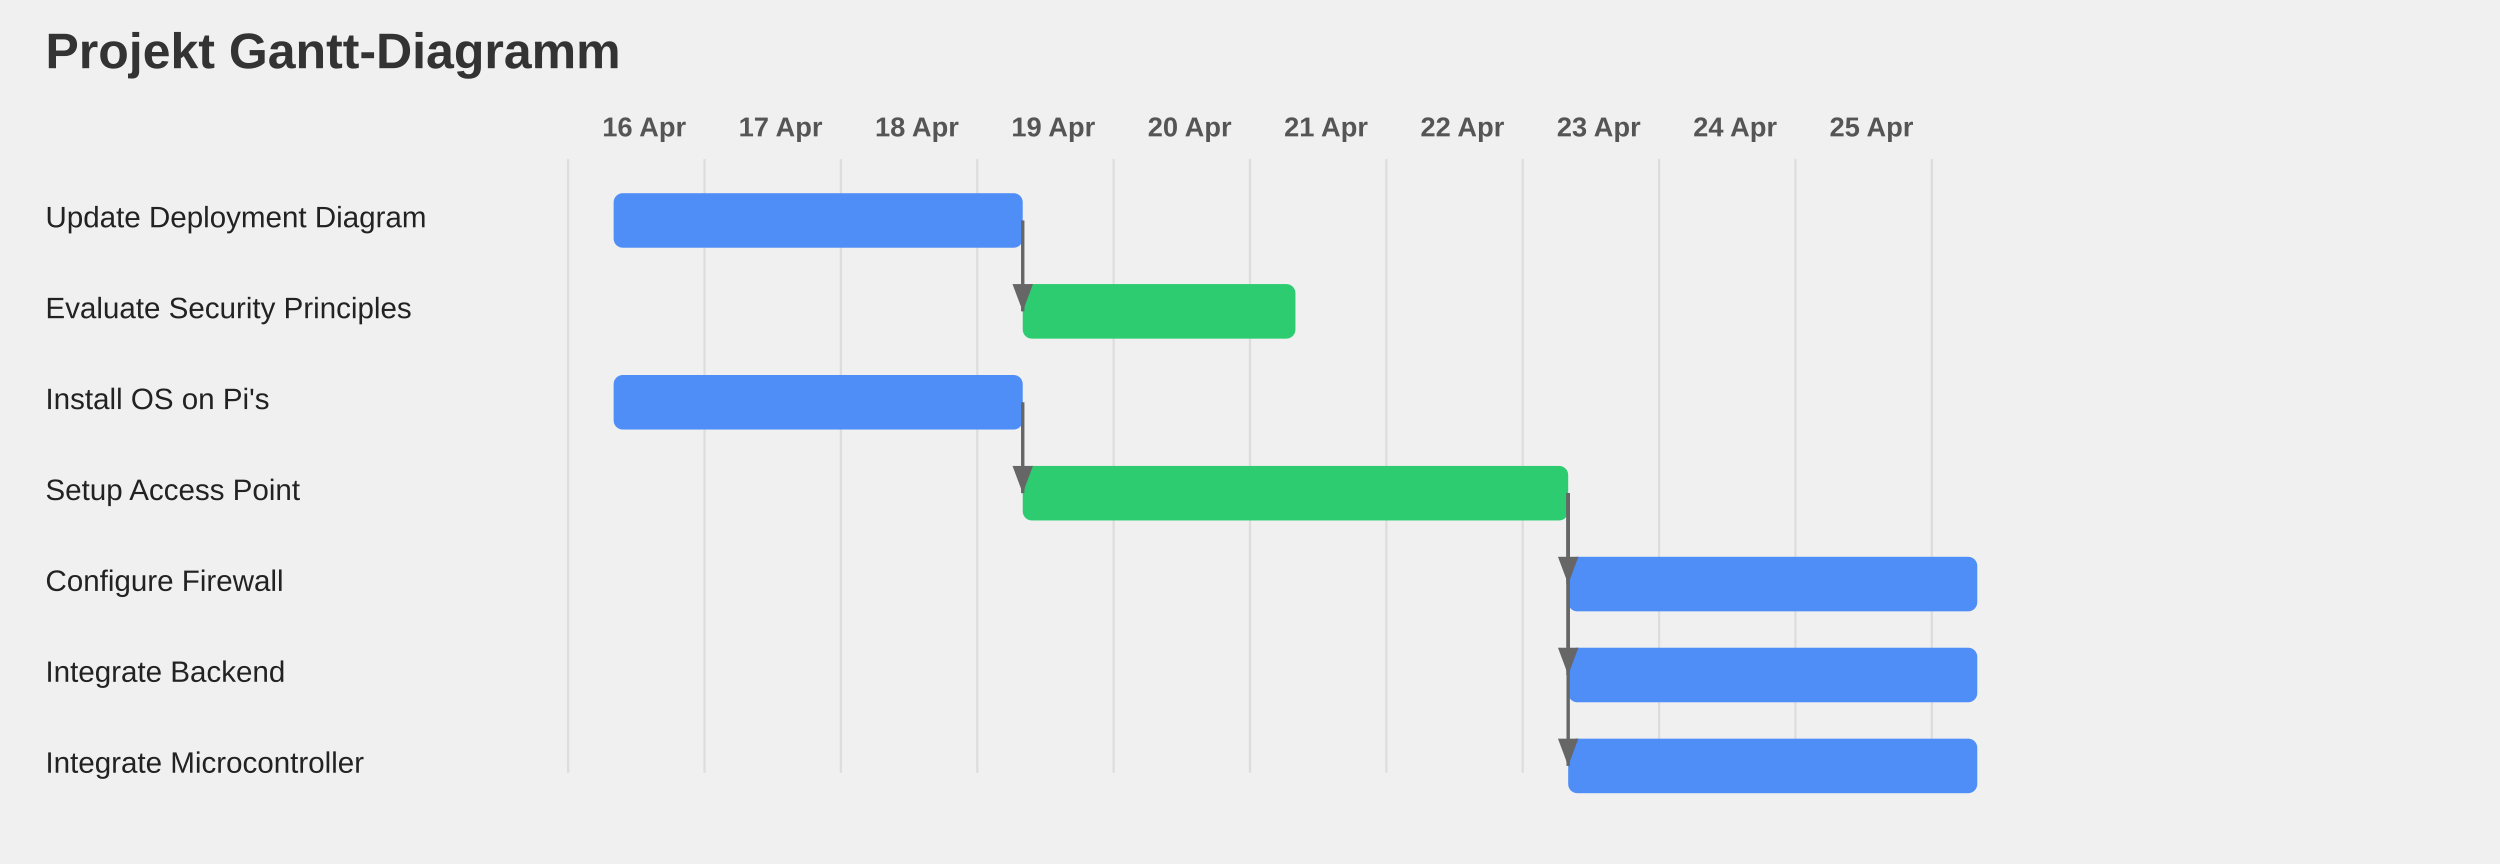
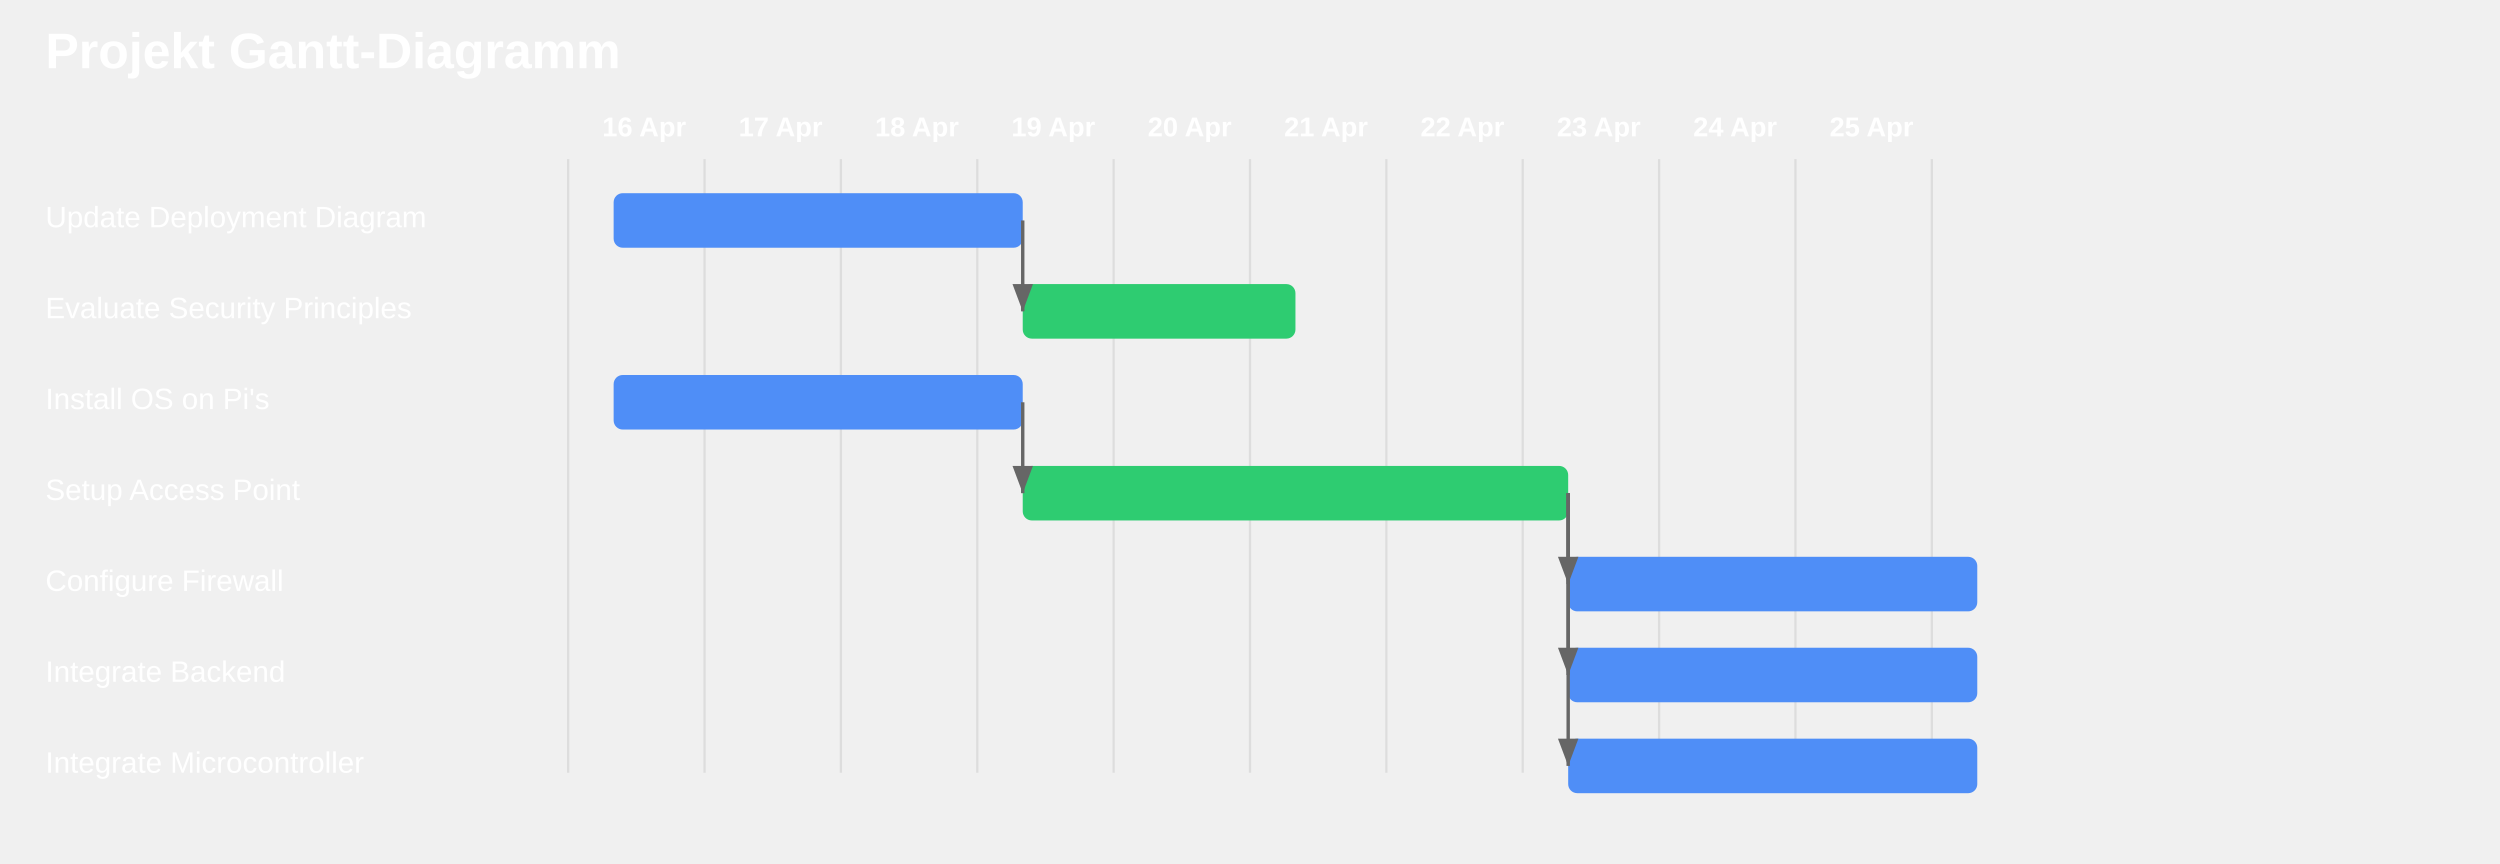
<svg xmlns="http://www.w3.org/2000/svg" width="1100" height="380">
  <style>
-     .title { font: bold 22px Arial, sans-serif; fill: #333; }
-     .header { font: bold 12px Arial, sans-serif; fill: #555; }
-     .task { font: 13px Arial, sans-serif; fill: #222; }
+     .title { font: bold 22px Arial, sans-serif; fill: white; }
+     .header { font: bold 12px Arial, sans-serif; fill: white; }
+     .task { font: 13px Arial, sans-serif; fill: white; }
    .grid { stroke: #ddd; stroke-width: 1; }
    .bar { fill: #4f8ef7; rx: 4; ry: 4; }
    .bar2 { fill: #2ecc71; rx: 4; ry: 4; }
    .dep { stroke: #666; stroke-width: 1.5; fill: none; marker-end: url(#arrow); }
  </style>
  <defs>
    <marker id="arrow" markerWidth="10" markerHeight="10" refX="8" refY="3" orient="auto">
      <path d="M0,0 L8,3 L0,6 Z" fill="#666" />
    </marker>
  </defs>
  <text x="20" y="30" class="title">Projekt Gantt-Diagramm</text>
  <g transform="translate(250,60)">
    <text x="15" y="0" class="header">16 Apr</text>
    <text x="75" y="0" class="header">17 Apr</text>
    <text x="135" y="0" class="header">18 Apr</text>
    <text x="195" y="0" class="header">19 Apr</text>
    <text x="255" y="0" class="header">20 Apr</text>
    <text x="315" y="0" class="header">21 Apr</text>
    <text x="375" y="0" class="header">22 Apr</text>
    <text x="435" y="0" class="header">23 Apr</text>
    <text x="495" y="0" class="header">24 Apr</text>
    <text x="555" y="0" class="header">25 Apr</text>
    <g class="grid">
      <line x1="0" y1="10" x2="0" y2="280" />
      <line x1="60" y1="10" x2="60" y2="280" />
      <line x1="120" y1="10" x2="120" y2="280" />
      <line x1="180" y1="10" x2="180" y2="280" />
      <line x1="240" y1="10" x2="240" y2="280" />
      <line x1="300" y1="10" x2="300" y2="280" />
      <line x1="360" y1="10" x2="360" y2="280" />
      <line x1="420" y1="10" x2="420" y2="280" />
      <line x1="480" y1="10" x2="480" y2="280" />
      <line x1="540" y1="10" x2="540" y2="280" />
      <line x1="600" y1="10" x2="600" y2="280" />
    </g>
  </g>
  <g transform="translate(20,80)">
    <text x="0" y="20" class="task">Update Deployment Diagram</text>
    <rect x="250" y="5" width="180" height="24" class="bar" />
    <text x="0" y="60" class="task">Evaluate Security Principles</text>
    <rect x="430" y="45" width="120" height="24" class="bar2" />
    <text x="0" y="100" class="task">Install OS on Pi's</text>
    <rect x="250" y="85" width="180" height="24" class="bar" />
    <text x="0" y="140" class="task">Setup Access Point</text>
    <rect x="430" y="125" width="240" height="24" class="bar2" />
    <text x="0" y="180" class="task">Configure Firewall</text>
    <rect x="670" y="165" width="180" height="24" class="bar" />
    <text x="0" y="220" class="task">Integrate Backend</text>
    <rect x="670" y="205" width="180" height="24" class="bar" />
    <text x="0" y="260" class="task">Integrate Microcontroller</text>
    <rect x="670" y="245" width="180" height="24" class="bar" />
    <path d="M430 17 L430 57" class="dep" />
    <path d="M430 97 L430 137" class="dep" />
    <path d="M670 137 L670 177" class="dep" />
    <path d="M670 137 L670 217" class="dep" />
    <path d="M670 137 L670 257" class="dep" />
  </g>
</svg>
